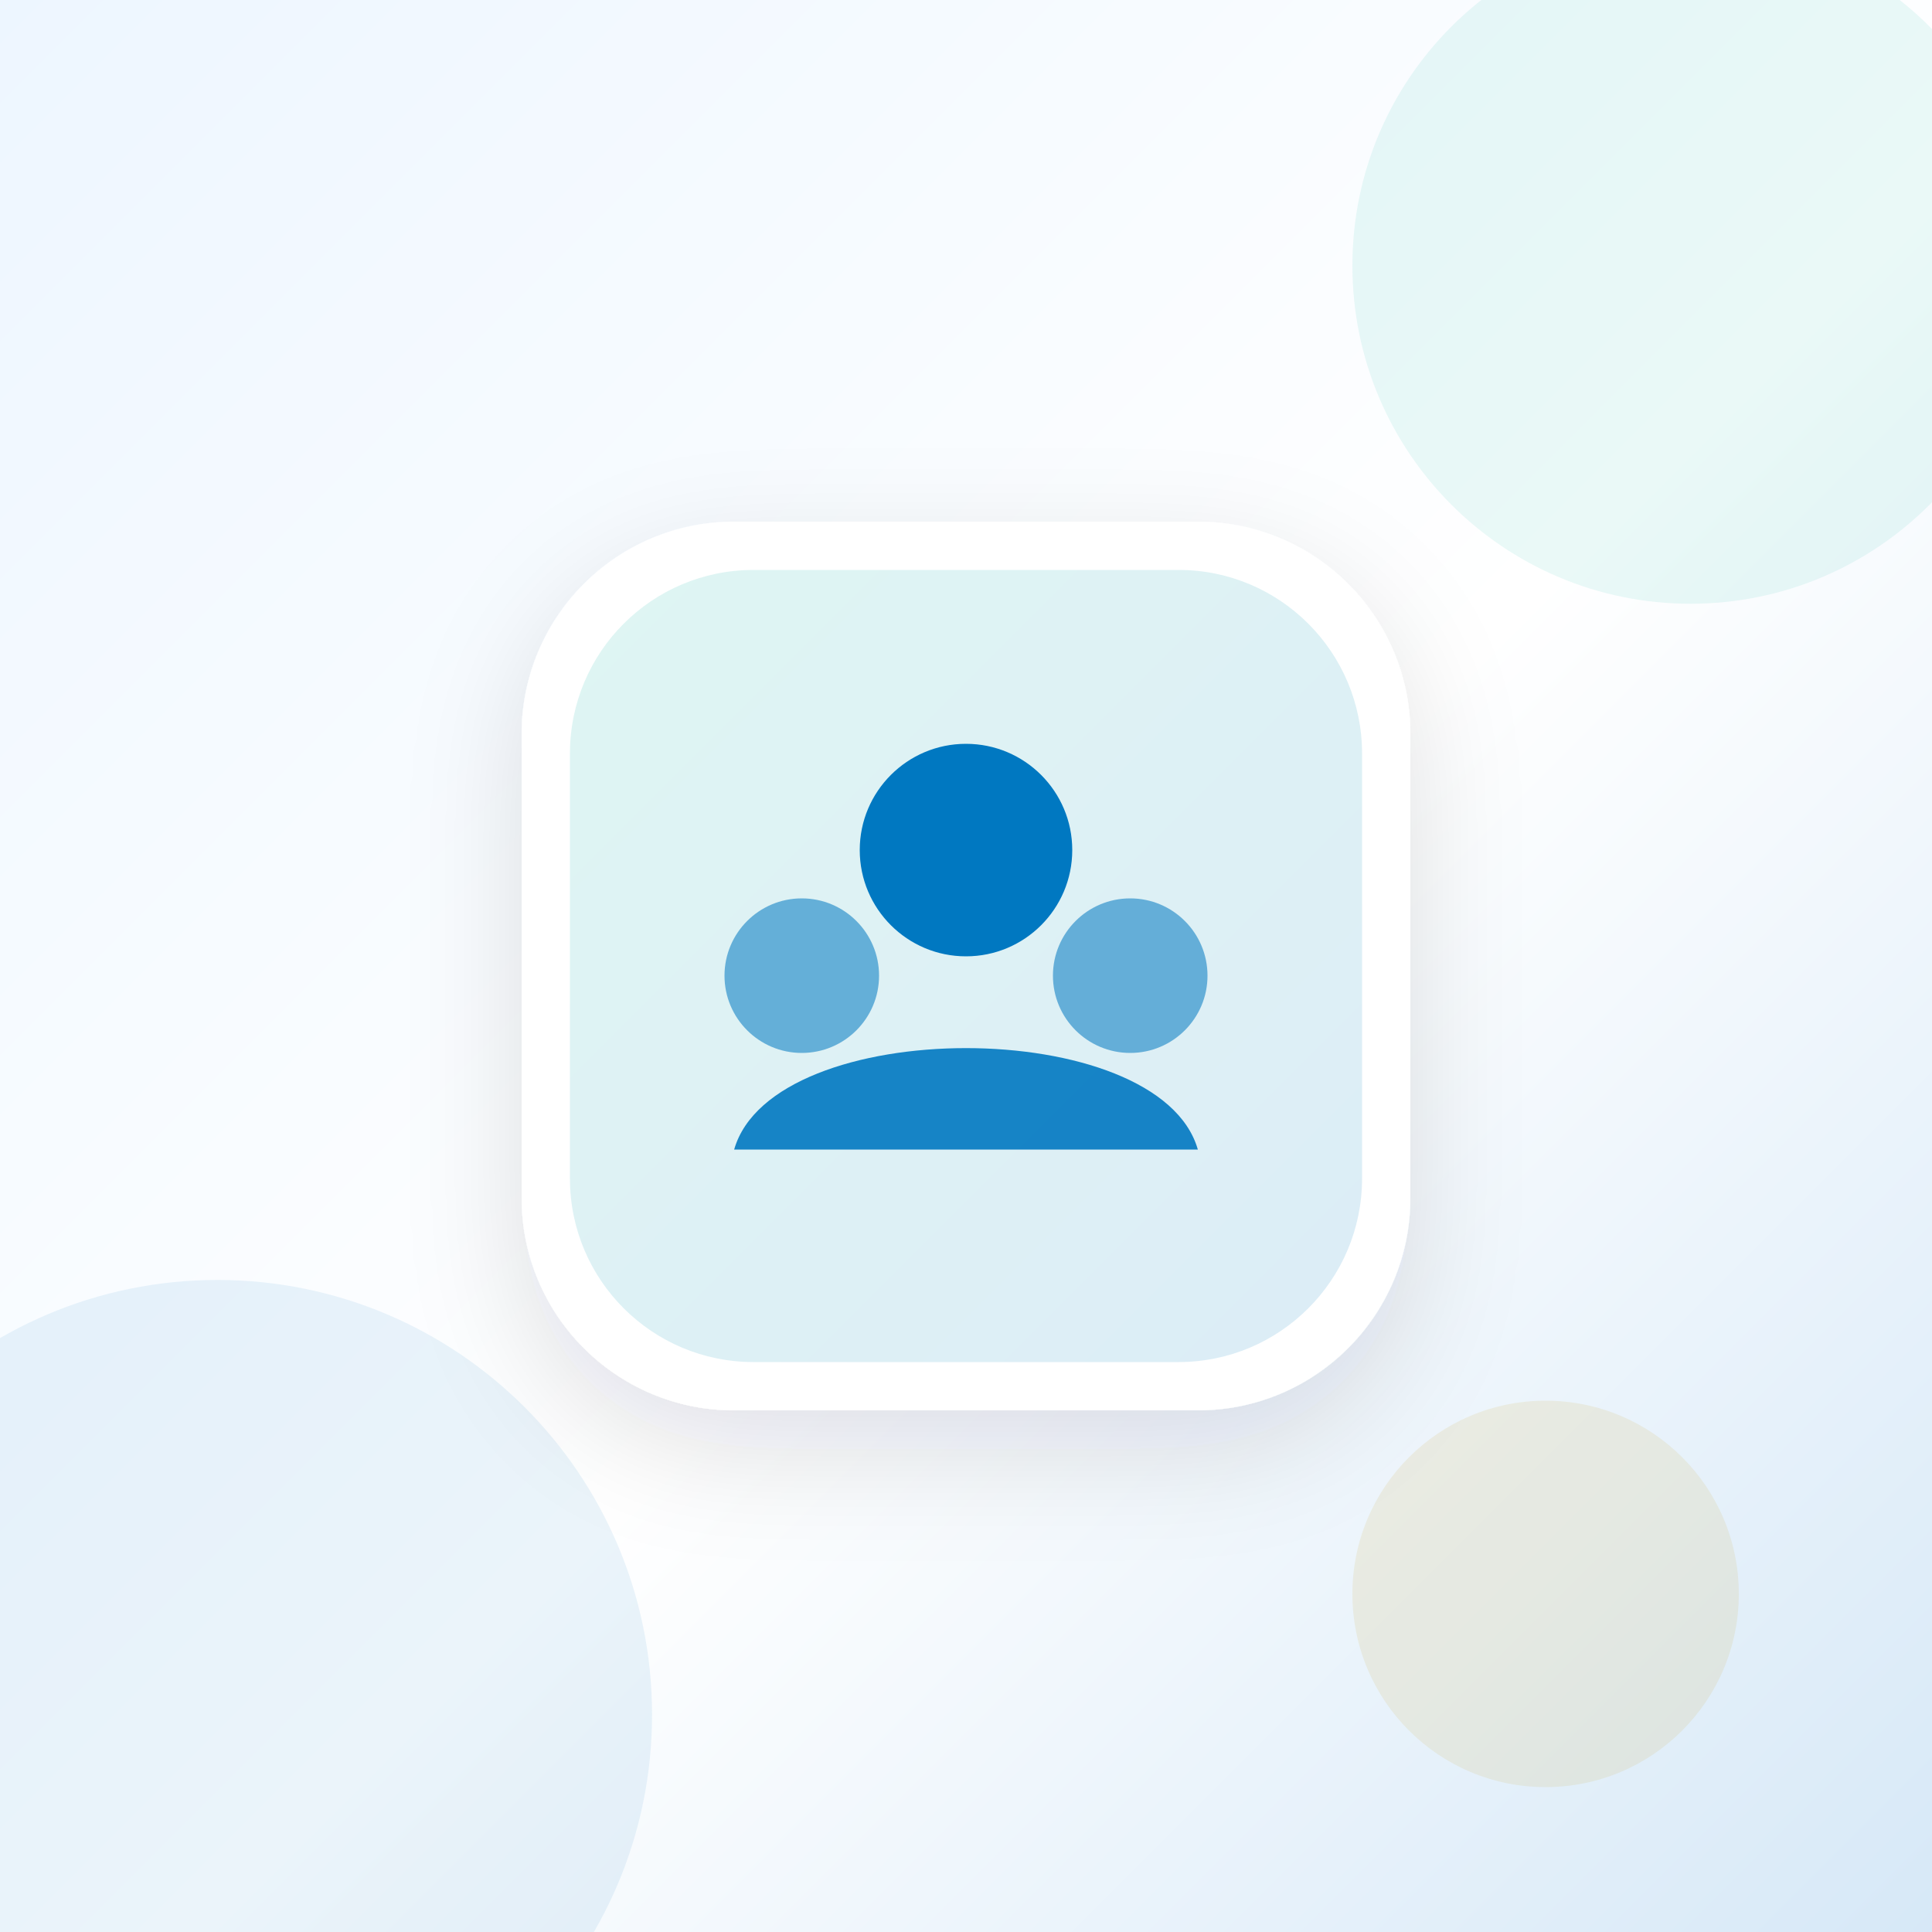
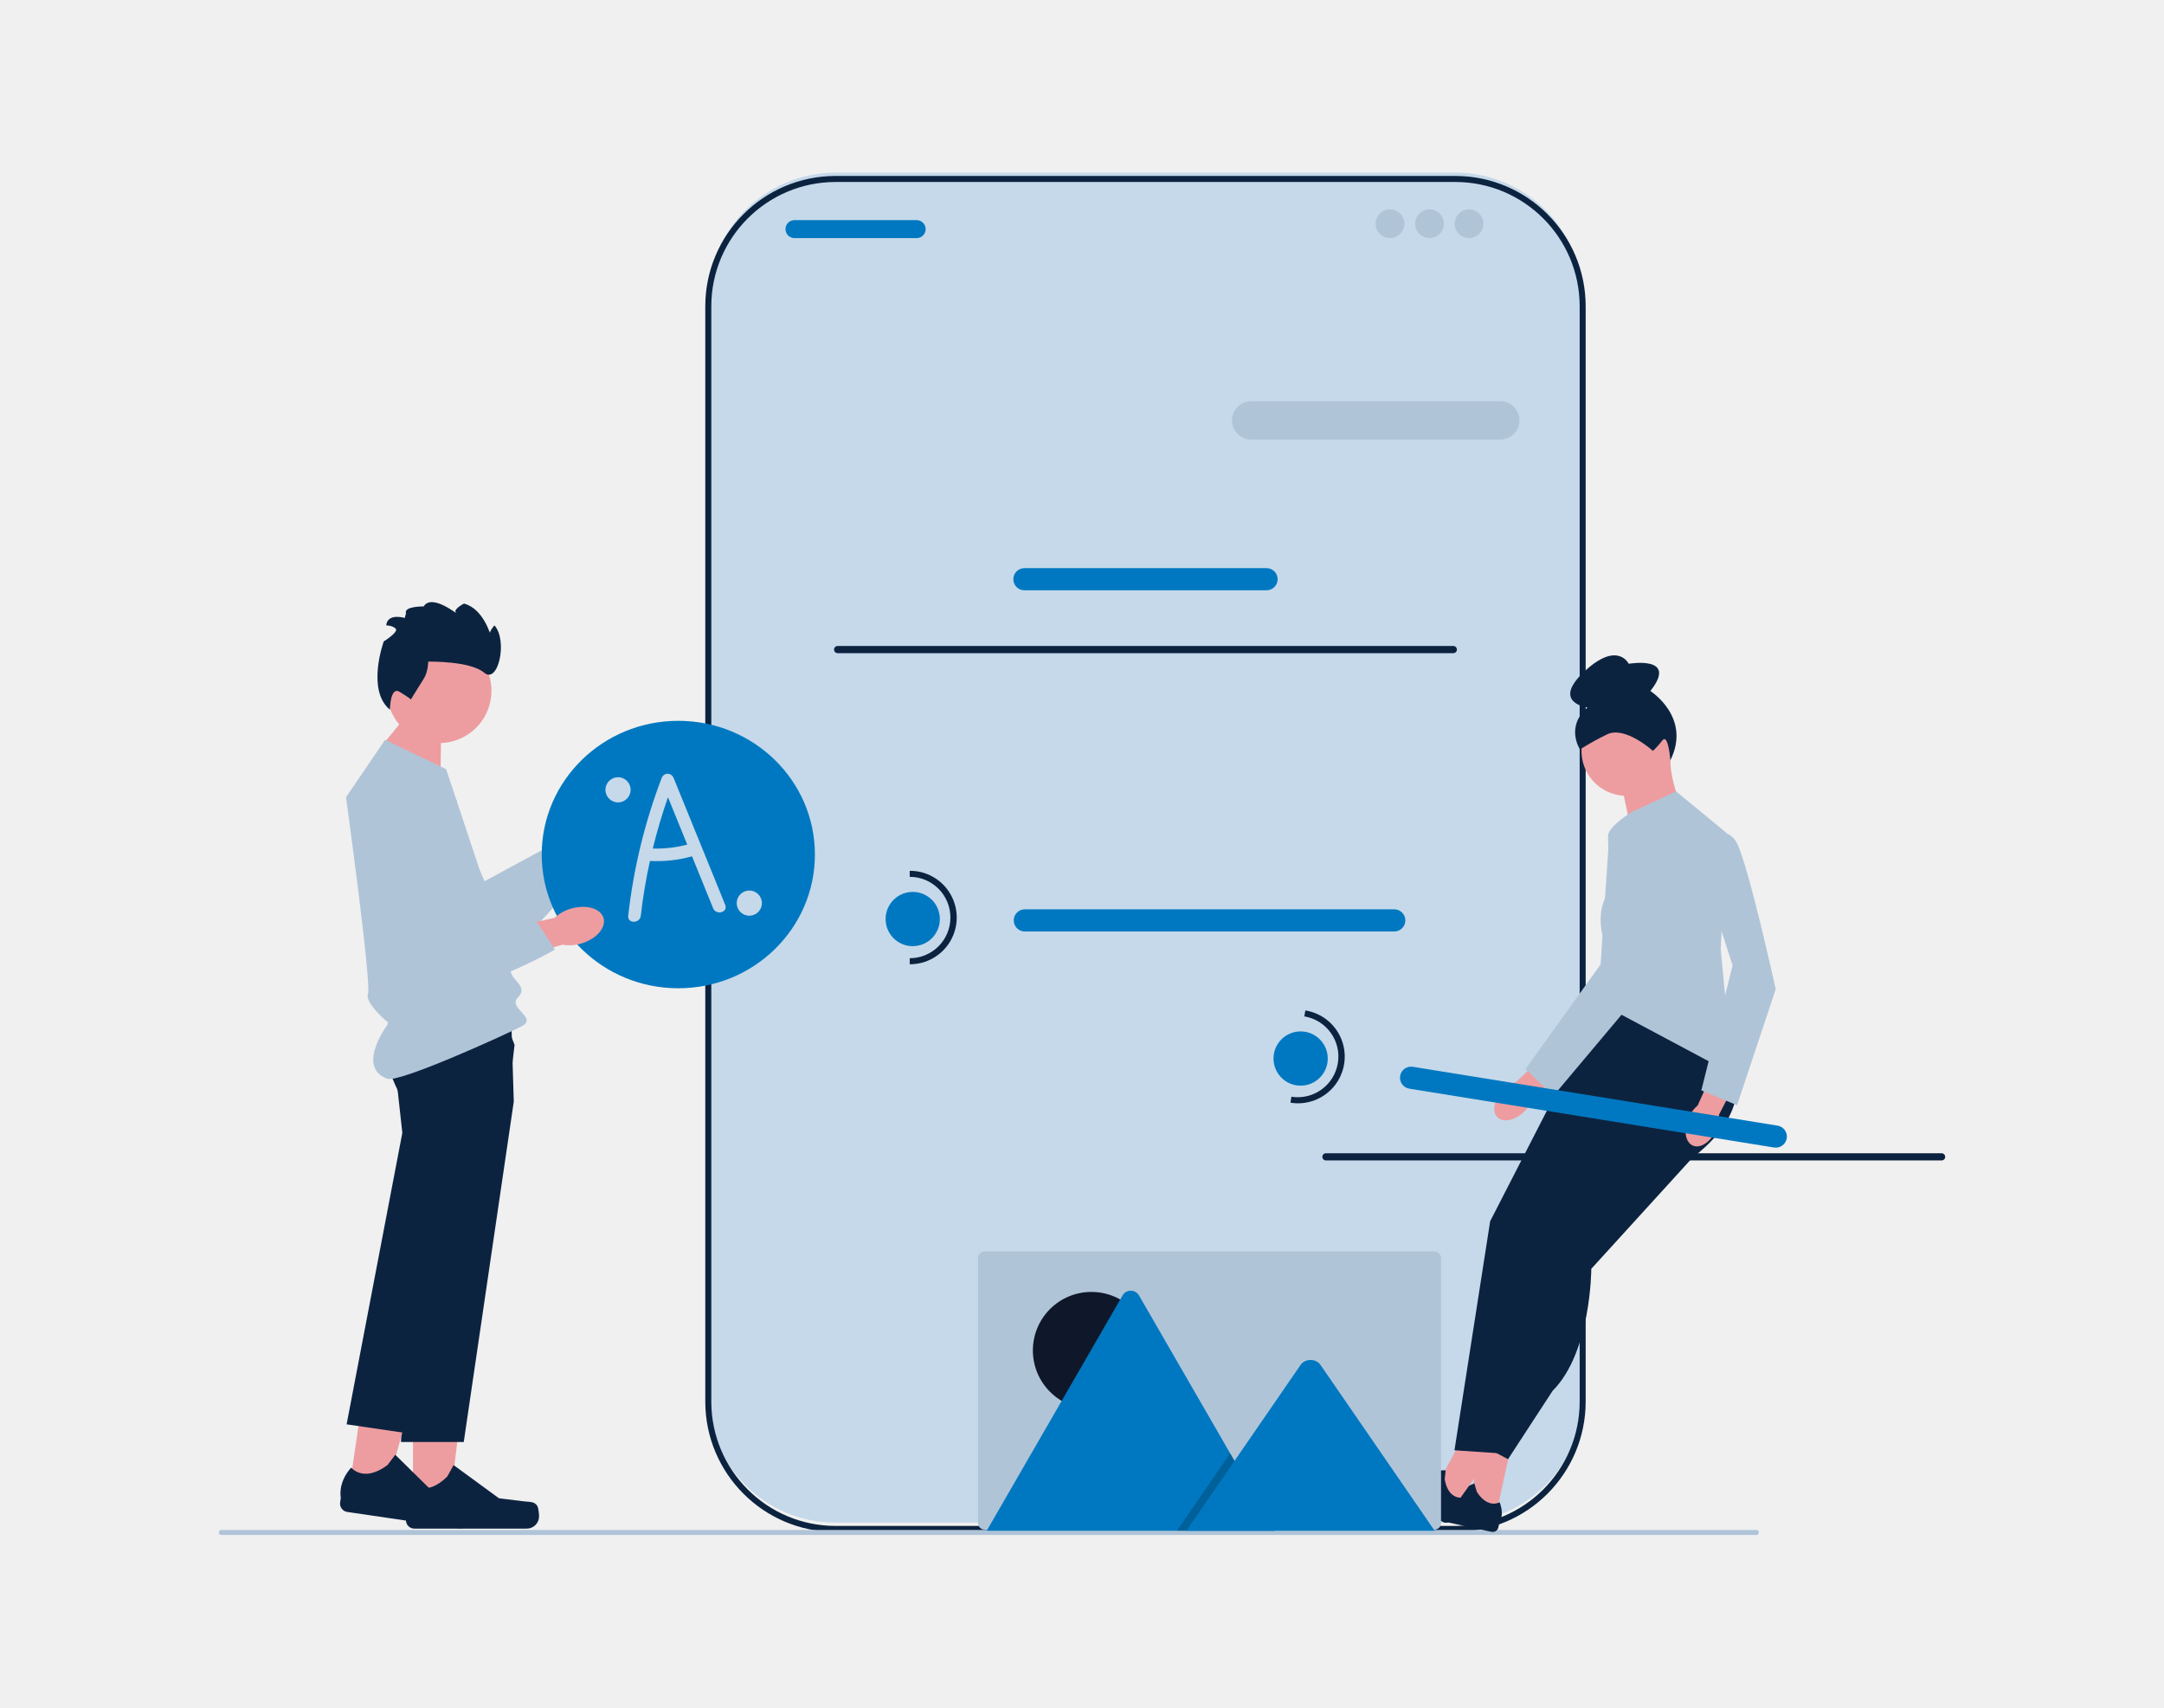
- <svg xmlns="http://www.w3.org/2000/svg" viewBox="0 0 400 400" role="img">
-   <defs>
-     <linearGradient id="bg-carousel-2" x1="0%" y1="0%" x2="100%" y2="100%">
-       <stop offset="0%" stop-color="#EDF6FF" />
-       <stop offset="55%" stop-color="#FFFFFF" />
-       <stop offset="100%" stop-color="#D6E8F7" />
-     </linearGradient>
-     <linearGradient id="plate-carousel-2" x1="0%" y1="0%" x2="100%" y2="100%">
-       <stop offset="0%" stop-color="#14B8A6" />
-       <stop offset="100%" stop-color="#0078C1" />
-     </linearGradient>
-     <filter id="shadow-carousel-2" x="-20%" y="-20%" width="140%" height="140%">
-       <feDropShadow dx="0" dy="8" stdDeviation="12" flood-color="#0C2340" flood-opacity="0.12" />
-     </filter>
-   </defs>
-   <rect width="400" height="400" fill="url(#bg-carousel-2)" />
-   <circle cx="350" cy="55" r="70" fill="#14B8A6" opacity="0.09" />
-   <circle cx="45" cy="355" r="90" fill="#0078C1" opacity="0.08" />
-   <circle cx="320" cy="330" r="40" fill="#C9A227" opacity="0.12" />
-   <g filter="url(#shadow-carousel-2)">
-     <rect x="108" y="108" width="184" height="184" rx="44" fill="#FFFFFF" />
-     <rect x="118" y="118" width="164" height="164" rx="38" fill="url(#plate-carousel-2)" opacity="0.14" />
-   </g>
-   <g transform="translate(200, 200)">
-     <g fill="#0078C1">
-       <circle cx="0" cy="-24" r="22" />
-       <path d="M-48 38c8-28 88-28 96 0" opacity="0.9" />
-       <circle cx="-34" cy="2" r="16" opacity="0.55" />
-       <circle cx="34" cy="2" r="16" opacity="0.55" />
+ <svg xmlns="http://www.w3.org/2000/svg" width="960" height="757.466" viewBox="-96 -96 1152 949.466">
+   <g transform="translate(-549.873 -217.115)">
+     <path d="M215.7,291.444a3.835,3.835,0,0,0-3.832,3.832v30.654a3.832,3.832,0,0,0,7.663,0V295.275A3.835,3.835,0,0,0,215.7,291.444Z" transform="translate(585.969 266.768)" fill="#0C2340" />
+     <path d="M648.013,0H303.342a70.771,70.771,0,0,0-70.771,70.771v609.06A70.771,70.771,0,0,0,303.342,750.6H648.013a70.771,70.771,0,0,0,70.771-70.771V70.771A70.771,70.771,0,0,0,648.013,0Z" transform="translate(589.496 217.115)" fill="#C5D9EA" />
+     <path d="M648.257,755.521H303.586a72.529,72.529,0,0,1-72.447-72.446V74.015A72.53,72.53,0,0,1,303.586,1.568H648.257A72.53,72.53,0,0,1,720.7,74.015v609.06a72.529,72.529,0,0,1-72.447,72.446ZM303.586,4.92a69.173,69.173,0,0,0-69.1,69.1v609.06a69.173,69.173,0,0,0,69.1,69.095H648.257a69.173,69.173,0,0,0,69.1-69.095V74.015a69.173,69.173,0,0,0-69.1-69.1H303.586Z" transform="translate(589.252 217.382)" fill="#0C2340" />
+     <path d="M630.588,129.907H492.049a10.657,10.657,0,0,1,0-21.314H630.588a10.657,10.657,0,0,1,0,21.314Z" transform="translate(631.887 235.616)" fill="#B0C4D8" />
+     <path d="M518.32,200.2H383.654a6.157,6.157,0,1,1,0-12.314H518.32a6.157,6.157,0,0,1,0,12.314Z" transform="translate(614.187 249.126)" fill="#0078C1" />
+     <path d="M5,0H72.929a5,5,0,1,1,0,9.99H5A5,5,0,0,1,5,0Z" transform="translate(864.765 243.515)" fill="#0078C1" />
+     <circle cx="7.992" cy="7.992" r="7.992" transform="translate(1193.148 237.521)" fill="#B0C4D8" />
+     <circle cx="7.992" cy="7.992" r="7.992" transform="translate(1215.127 237.521)" fill="#B0C4D8" />
+     <circle cx="7.992" cy="7.992" r="7.992" transform="translate(1237.105 237.521)" fill="#B0C4D8" />
+     <path d="M292.323,226.862a1.988,1.988,0,0,0,1.994,1.994h342.36a1.994,1.994,0,0,0,0-3.989H294.318A1.988,1.988,0,0,0,292.323,226.862Z" transform="translate(599.676 255.426)" fill="#0C2340" />
+     <path d="M524.323,467.862a1.988,1.988,0,0,0,1.994,1.994h342.36a1.994,1.994,0,1,0,0-3.989H526.317a1.988,1.988,0,0,0-1.994,1.994Z" transform="translate(639.201 296.485)" fill="#0C2340" />
+     <path d="M589.3,362.291H383.847a6.157,6.157,0,1,1,0-12.314H589.3a6.157,6.157,0,0,1,0,12.314Z" transform="translate(614.22 276.74)" fill="#0078C1" />
+     <circle cx="15.083" cy="15.083" r="15.083" transform="translate(920.667 617.031)" fill="#0078C1" />
+     <path d="M328.274,383.628v-3.352a22.624,22.624,0,0,0,0-45.248v-3.352a25.976,25.976,0,1,1,0,51.951Z" transform="translate(605.801 273.623)" fill="#0C2340" />
+     <path d="M179.548,303.529c6.152-6.261,14.37-8.162,18.354-4.246s2.225,12.165-3.93,18.427a21.968,21.968,0,0,1-8.739,5.593l-26.4,26.2L146.8,336.851l27.306-24.484a21.969,21.969,0,0,1,5.442-8.837Z" transform="translate(574.883 267.757)" fill="#ffb6b6" />
+     <path d="M107.71,284.4l27.683,61.413L179.6,321.881l15.82,8.4s-36.137,60.414-60.88,53.537-68.68-69.237-60.764-88.483S107.71,284.4,107.71,284.4Z" transform="translate(562.282 265.263)" fill="#B0C4D8" />
+     <path d="M0,644.216a1.389,1.389,0,0,0,1.393,1.393H854.931a1.393,1.393,0,1,0,0-2.785H1.393A1.389,1.389,0,0,0,0,644.216Z" transform="translate(549.873 328.973)" fill="#B0C4D8" />
+     <ellipse cx="75.956" cy="74.355" rx="75.956" ry="74.355" transform="translate(729.435 521.898)" fill="#0078C1" />
+     <g transform="translate(653.183 881.091)">
+       <path d="M92.262,645.182l20.185,0,9.6-77.858-29.792,0Z" transform="translate(-87.592 -567.322)" fill="#ed9da0" />
+       <path d="M162.1,636.772h0c.628,1.058.96,4.475.96,5.706h0a6.851,6.851,0,0,1-6.851,6.851H93.7a4.674,4.674,0,0,1-4.674-4.674v-2.6S85.93,634.231,92.3,624.59c0,0,7.913,7.549,19.737-4.275L115.52,614l25.239,18.459,13.99,1.722c3.061.377,5.774-.058,7.349,2.593Z" transform="translate(-88.271 -559.37)" fill="#0C2340" />
+     </g>
+     <path d="M0,62.081l11.7-14.31A29.059,29.059,0,1,1,34.926,58.1l-.29,19.345Z" transform="translate(638.492 476.16)" fill="#ed9da0" />
+     <path d="M150.682,447.9,122.867,637.174H87.97l4.64-108.042,2.442-56.809L87.97,445.281a120.77,120.77,0,0,1-5.95-13.3c-3.066-8.222-5.488-18.079-1.893-22.754,1.323-1.723,4.762-3,9.437-3.948a97.639,97.639,0,0,1,9.769-1.391c20.637-2.042,49.992-.767,49.992-.767l.746,24.626.414,13.751.2,6.4Z" transform="translate(563.219 285.728)" fill="#0C2340" />
+     <g transform="translate(617.288 872.664)">
+       <path d="M61.88,637.152l19.971,2.934,20.825-75.634L73.2,560.122Z" transform="translate(-56.873 -560.122)" fill="#ed9da0" />
+       <path d="M131.1,638.413h0c.468,1.139.3,4.567.12,5.785h0a6.851,6.851,0,0,1-7.775,5.782L61.6,640.887a4.674,4.674,0,0,1-3.944-5.3l.379-2.575s-1.922-8.189,5.78-16.8c0,0,6.731,8.62,20.149-1.359l4.368-5.742,22.286,21.934,13.591,3.739c2.973.818,5.721.782,6.893,3.634h0Z" transform="translate(-57.602 -551.776)" fill="#0C2340" />
+     </g>
+     <path d="M154.119,417.018,150.3,449.873,129.5,519.107,95.25,633.09l-34.522-5.073L91.711,465.95l-3.068-27.79s-1-2.762-2.144-6.806c-2.273-8-5.124-21.03-1.988-27.676a7.77,7.77,0,0,1,1.613-2.322c1.234-1.2,3.741-1.923,7.1-2.308,14.042-1.587,42.96,2.952,55.828,5.18l5.066,12.791Z" transform="translate(560.219 285.044)" fill="#0C2340" />
+     <path d="M82.157,269.459l33.92,16.282s35.955,106.509,35.955,111.936,10.176,8.819,4.07,14.925,11.364,11.276,1.951,16.153S89.919,460.309,83.389,457.9c-18.009-6.635.763-31.015.763-31.015S70.624,415.994,72.66,410.567,60.448,301.344,60.448,301.344l21.709-31.885Z" transform="translate(560.172 263.023)" fill="#B0C4D8" />
+     <g transform="translate(638.633 555.122)">
+       <path d="M173.832,349.793c8.418-2.487,16.525-.159,18.107,5.2s-3.96,11.715-12.382,14.2a21.968,21.968,0,0,1-10.355.648l-35.8,10.087-4.376-16.9,35.759-8.15a21.97,21.97,0,0,1,9.048-5.084Z" transform="translate(-66.778 -278.583)" fill="#ed9da0" />
+       <path d="M119.569,300.115l-5.611,67.13,50.263.54,9.755,15.021s-60.922,35.275-79.215,17.251S68.329,306.185,84.593,293.2s34.977,6.914,34.977,6.914Z" transform="translate(-75.839 -288.804)" fill="#B0C4D8" />
+     </g>
+     <g transform="translate(638.091 455.9)">
+       <path d="M94.026,254.138s4.576-7.55,7.093-11.44,2.517-9.588,2.517-9.588,23.337-.479,31.117,6.156,13.27-17.846,5.72-26.312c0,0-3.2,3.661-2.517,5.034l.686,1.373s-3.89-15.558-15.1-18.533c0,0-6.237,3.221-4.491,5.043s-13.355-10.991-17.931-3.441c0,0-11.211-.229-9.838,3.89l-.686,2.517s-9.61-2.974-10.3,4.118c0,0,3.432,0,5.262,1.83s-6.635,7.093-6.635,7.093-9.838,27,3.432,37.981c0,0,.114-13.156,5.377-9.953s6.292,4.233,6.292,4.233Z" transform="translate(-75.416 -200.025)" fill="#0C2340" />
+     </g>
+     <g transform="translate(1211.778 908.063)">
+       <path d="M608.283,646.947,594.7,644.011l4.859-53.8,20.051,4.334Z" transform="translate(-560.221 -590.213)" fill="#ed9da0" />
+       <path d="M568.616,629.111h0a11.935,11.935,0,0,0-1.476,3.7h0a4.717,4.717,0,0,0,3.615,5.607l42.073,9.09a3.218,3.218,0,0,0,3.825-2.466l.378-1.752s3.219-4.815.336-12.23c0,0-6.423,3.93-12.662-5.747l-1.428-4.758-19.671,8.753-9.666-.875c-2.115-.192-3.878-.879-5.323.677h0Z" transform="translate(-567.033 -582.741)" fill="#0C2340" />
+     </g>
+     <g transform="translate(1193.206 905.09)">
+       <path d="M588.34,643.419l-11.334-8.045,25.636-47.547L619.369,599.7Z" transform="translate(-546.004 -587.827)" fill="#ed9da0" />
+       <path d="M555.813,610.169h0A11.935,11.935,0,0,0,553,612.99h0a4.717,4.717,0,0,0,1.117,6.577l35.1,24.912a3.218,3.218,0,0,0,4.487-.762l1.037-1.461s4.854-3.16,5.121-11.111c0,0-7.452,1.086-9.379-10.266l.559-4.936-21.529.307-8.542-4.608c-1.869-1.008-3.219-2.334-5.16-1.472Z" transform="translate(-552.13 -582.394)" fill="#0C2340" />
+     </g>
+     <path d="M731.8,425.268s19.849,26.986-19.849,57.326l-81.049-25.9,28.946-60.373,25.638-14.06L731.8,425.268Z" transform="translate(657.36 282.241)" fill="#0C2340" />
+     <path d="M638.371,447.3l-31.427,61.2L587.1,635.867l24.811,1.654,24.811-120.746L680.55,451.44l-30.6-14.059" transform="translate(649.896 291.631)" fill="#0C2340" />
+     <path d="M718.216,452.776V472l-56.238,61.767s0,46.314-21.5,67.816l-24.811,38.043-21.5-11.578,31.427-110.822,56.238-72.779Z" transform="translate(651.1 292.835)" fill="#0C2340" />
+     <path d="M23.532,49.919A24.981,24.981,0,1,1,49.961,24.981c0,.736-.033,1.464-.094,2.184l.031-.016c-.017.07-.034.14-.049.21q-.107,1.147-.317,2.261c-1.04,14.5,13.238,44.2,13.238,44.2L30.255,81.767Z" transform="translate(1307.624 513.651)" fill="#ed9da0" />
+     <path d="M698.645,293.933l-24.811,11.578s-12.764,7.8-13,13,1.42,30.007,1.42,30.007-9.924,9.924-3.308,29.773l-3.308,33.081,74.433,39.7-6.616-69.47,3.308-64.508Z" transform="translate(661.574 267.192)" fill="#B0C4D8" />
+     <g transform="translate(1365.501 583.728)">
+       <path d="M713.886,460.836c-2.9,6.665-8.7,10.569-12.94,8.719s-5.324-8.751-2.417-15.418a18.2,18.2,0,0,1,5.1-6.914L716.3,419.138l13.053,6.224-13.871,27.026a18.2,18.2,0,0,1-1.593,8.448Z" transform="translate(-696.898 -295.205)" fill="#ed9da0" />
+       <path d="M700.158,317.934s18.195-11.578,24.811,1.654,21.5,81.049,21.5,81.049l-21.5,64.508-19.849-8.27,17.368-69.425-22.33-69.516Z" transform="translate(-696.343 -313.246)" fill="#B0C4D8" />
+     </g>
+     <g transform="translate(1259.11 584.442)">
+       <path d="M622.949,451.383c-5.156,5.126-11.981,6.621-15.242,3.339s-1.726-10.1,3.433-15.224a18.2,18.2,0,0,1,7.292-4.548l22.121-21.444,9.842,10.6-22.852,20.015a18.2,18.2,0,0,1-4.593,7.267Z" transform="translate(-605.994 -296.878)" fill="#ed9da0" />
+       <path d="M667.457,313.885s31.721-1.3,33,13.442-20.409,80.506-20.409,80.506l-43.755,52.049-15.406-15,41.722-58.144,4.851-72.853Z" transform="translate(-603.457 -313.855)" fill="#B0C4D8" />
+     </g>
+     <g transform="translate(1136.363 682.938)">
+       <path d="M769.215,469.671,566.38,436.955a6.157,6.157,0,1,1,1.961-12.157l202.835,32.716a6.157,6.157,0,0,1-1.961,12.157Z" transform="translate(-490.879 -393.464)" fill="#0078C1" />
+       <circle cx="15.083" cy="15.083" r="15.083" transform="translate(0 11.656)" fill="#0078C1" />
+       <path d="M509.169,449.3l.534-3.309a22.624,22.624,0,0,0,7.2-44.671l.534-3.309a25.976,25.976,0,1,1-8.272,51.289Z" transform="translate(-499.744 -398.014)" fill="#0C2340" />
+     </g>
+     <g transform="translate(1301.367 485.505)">
+       <path d="M688.1,282.448s-15.595-14.156-25.587-9.16a153.962,153.962,0,0,0-14.988,8.327s-8.327-12.49,4.163-23.315c0,0-20.327-2.613-1.787-19.959S674.618,234,674.618,234s27.863-4.846,12.042,15.139c0,0,23.049,14.617,11.108,38.534,0,0-1.116-15.219-4.446-11.056a50.856,50.856,0,0,1-5.222,5.829Z" transform="translate(-642.1 -229.321)" fill="#0C2340" />
+     </g>
+     <path d="M248.478,358.481l-28.649-70.437c-1.319-3.243-5.451-3.358-6.738,0a311.342,311.342,0,0,0-18.566,76.491c-.5,4.461,6.487,4.425,6.987,0a298.6,298.6,0,0,1,5.093-30.483,73.465,73.465,0,0,0,23.4-2.572l11.738,28.859C243.412,364.449,250.174,362.651,248.478,358.481ZM208.19,327.143q3.53-14.45,8.449-28.519l10.709,26.33a67.483,67.483,0,0,1-19.158,2.19Z" transform="translate(583.01 265.767)" fill="#C5D9EA" />
+     <circle cx="7" cy="7" r="7" transform="translate(837.873 616.263)" fill="#C5D9EA" />
+     <circle cx="7" cy="7" r="7" transform="translate(764.873 553.263)" fill="#C5D9EA" />
+     <g transform="translate(972.062 816.935)">
+       <path d="M870.87,177.293v147.3a3.707,3.707,0,0,1-3.706,3.708H617.115a3.118,3.118,0,0,1-.531-.041,3.705,3.705,0,0,1-3.177-3.667v-147.3a3.707,3.707,0,0,1,3.706-3.708H867.162a3.707,3.707,0,0,1,3.708,3.706Z" transform="translate(-613.406 -173.584)" fill="#B0C4D8" />
+       <circle cx="32.534" cy="32.534" r="32.534" transform="translate(30.497 22.511)" fill="#0F172A" />
+       <path d="M782.034,344.953H622.43a3.256,3.256,0,0,1-.6-.047l75.485-130.751a5.285,5.285,0,0,1,9.2,0l50.66,87.744,2.427,4.2Z" transform="translate(-616.979 -189.648)" fill="#0078C1" />
+       <path d="M745.869,261.267H691.377l26.75-38.855,1.926-2.8.963-1.4,2.427,4.2Z" transform="translate(-580.814 -105.962)" opacity="0.2" style="isolation:isolate" />
+       <path d="M952.624,373.319H814.579l26.75-38.856,1.925-2.8,34.858-50.637c2.285-3.319,7.783-3.525,10.47-.626a6.283,6.283,0,0,1,.5.626Z" transform="translate(-698.702 -218.014)" fill="#0078C1" />
    </g>
  </g>
</svg>
